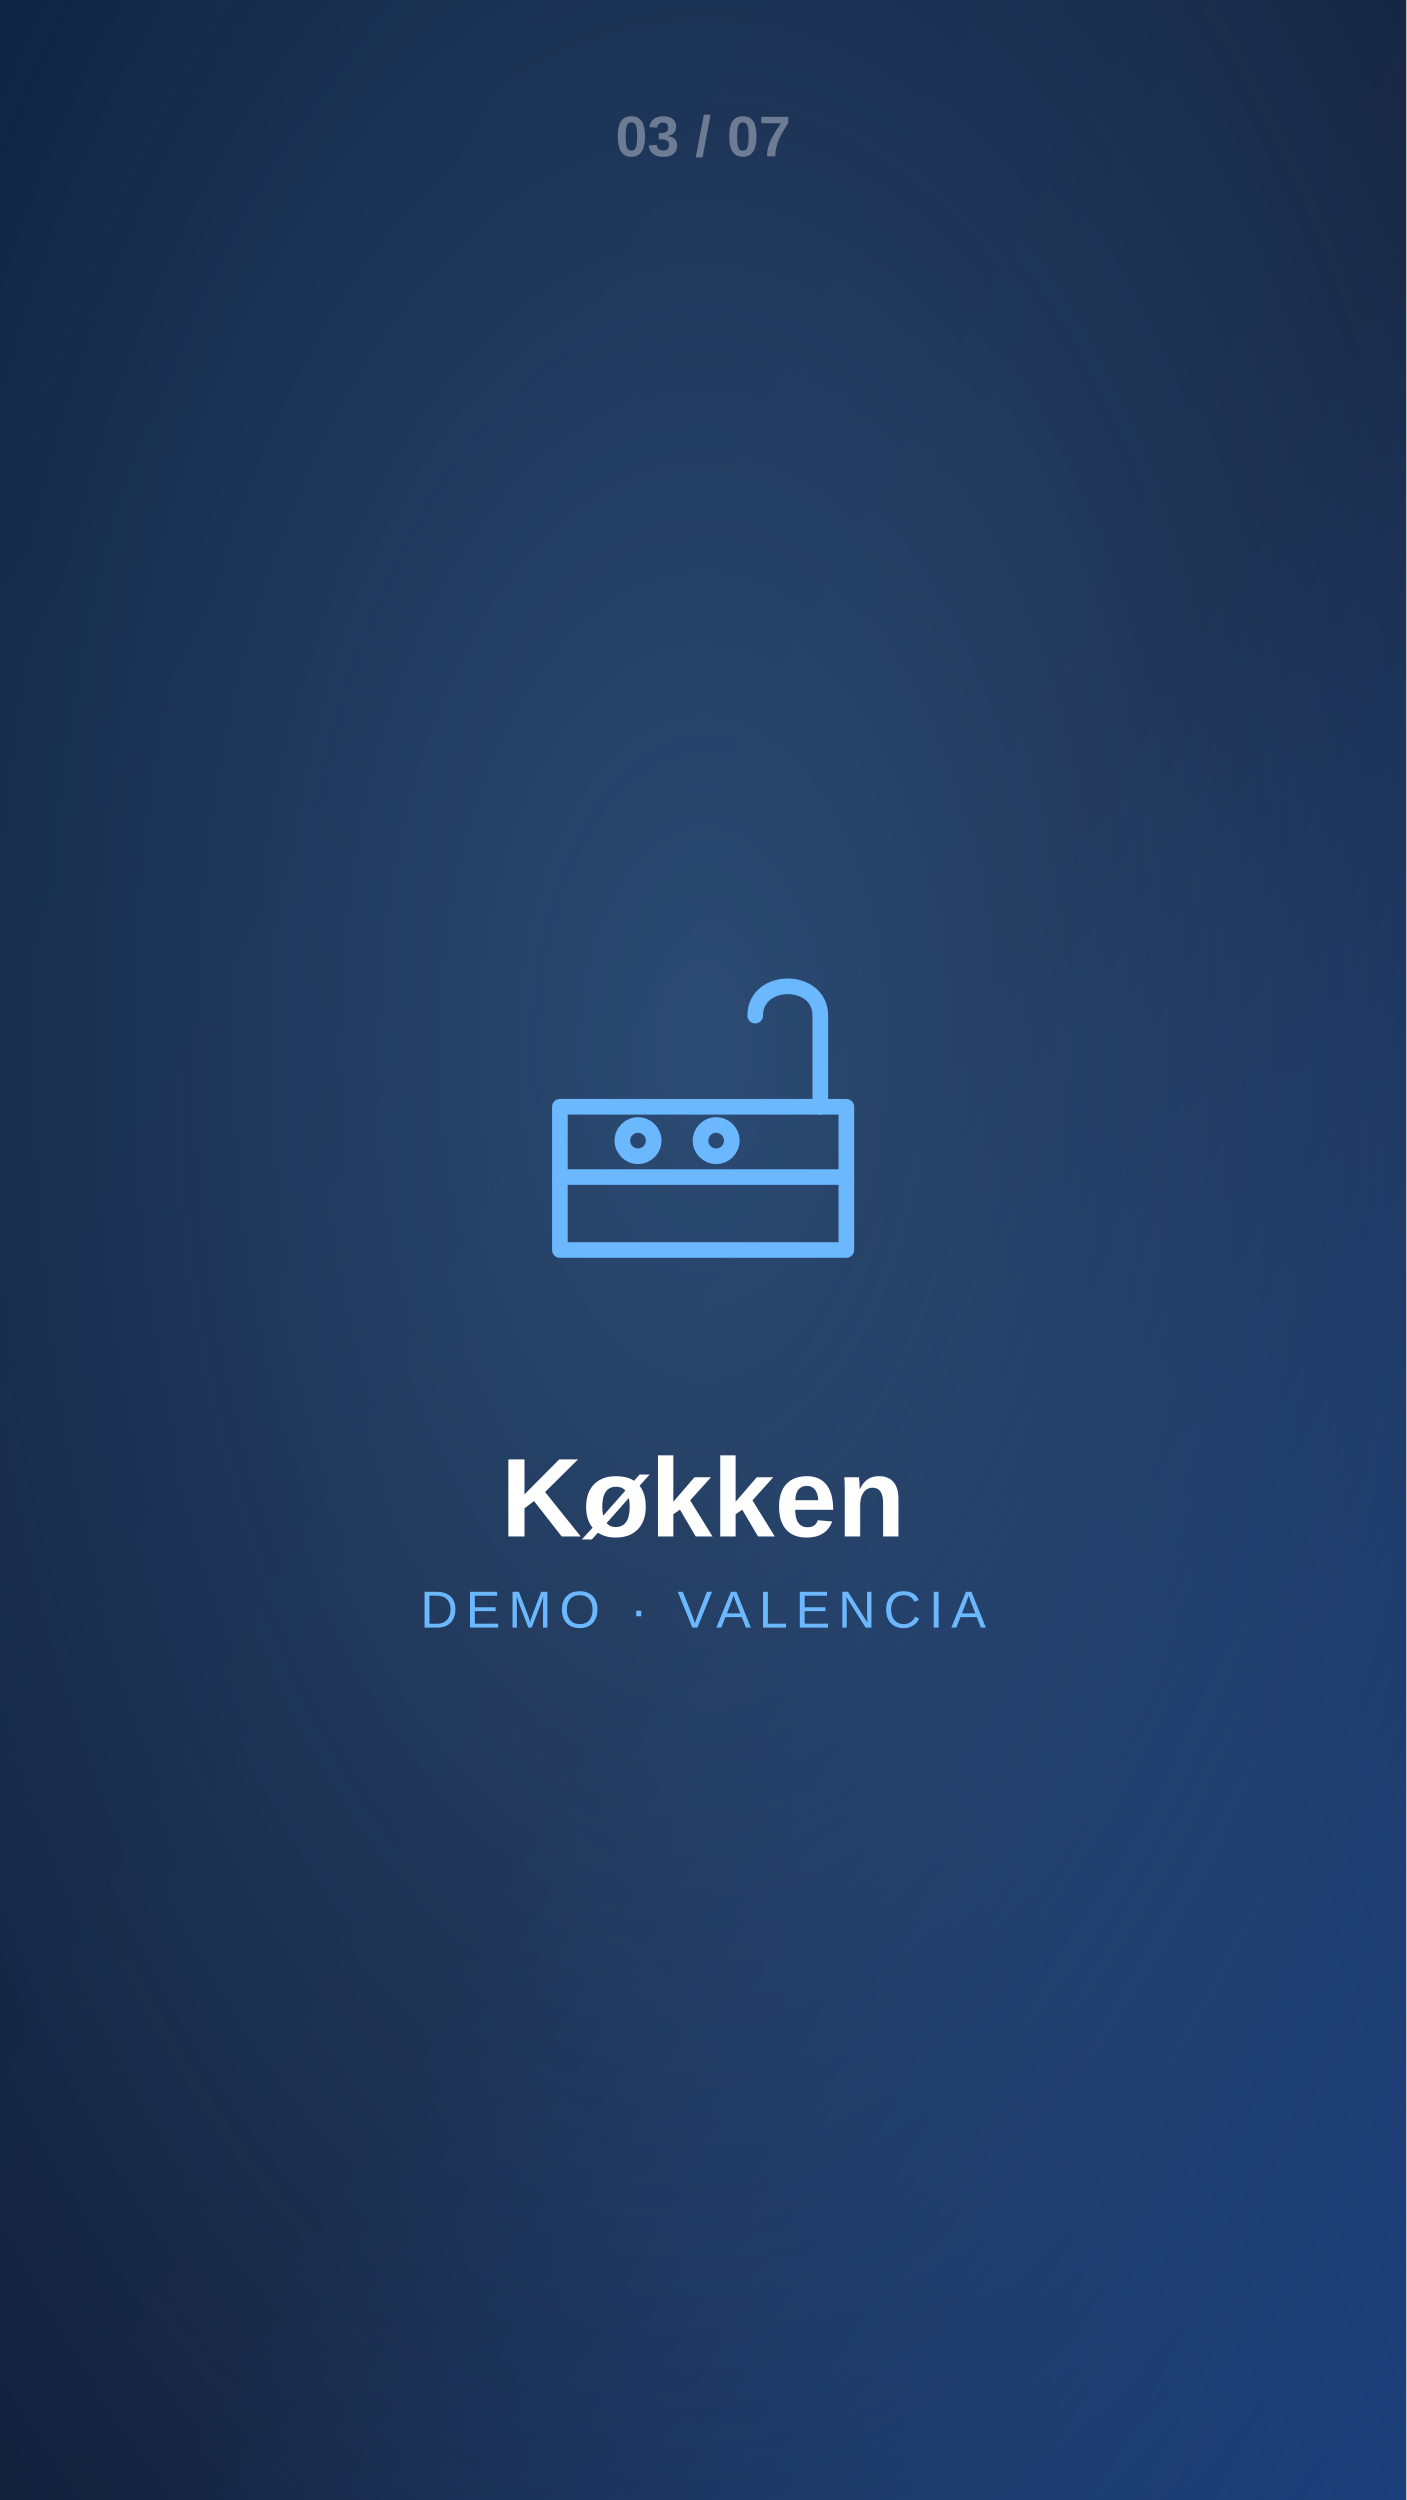
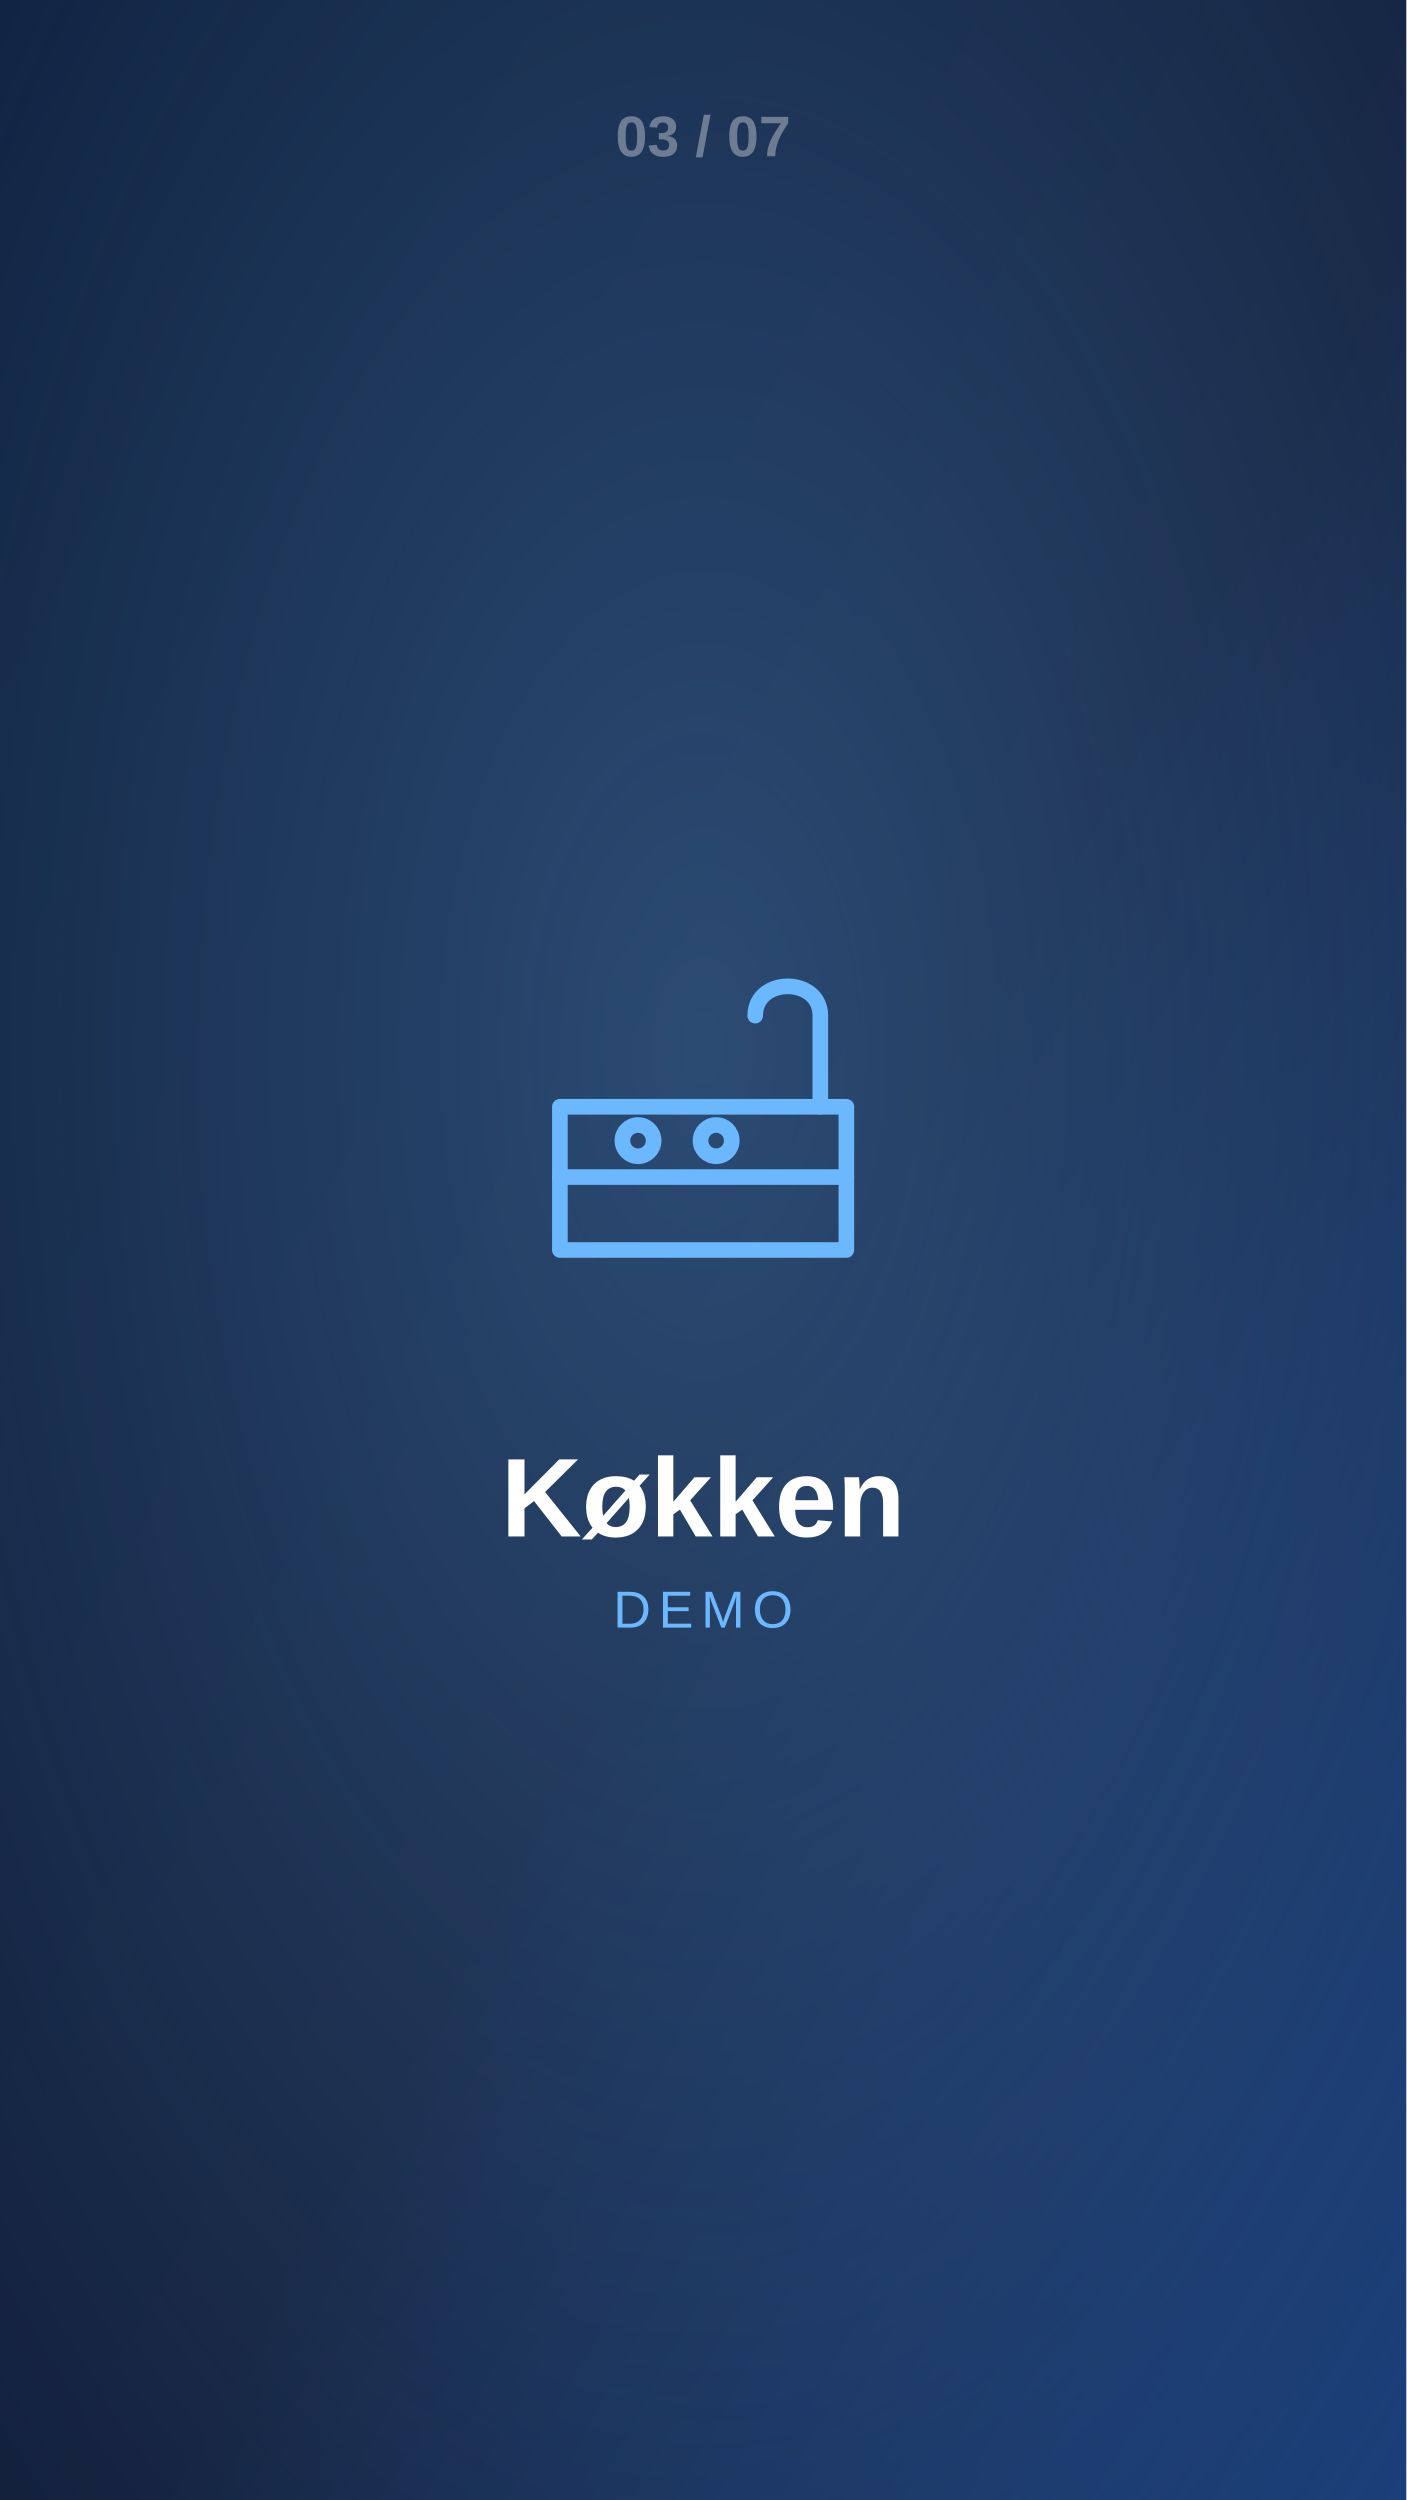
<svg xmlns="http://www.w3.org/2000/svg" width="1080" height="1920" viewBox="0 0 1080 1920">
  <defs>
    <linearGradient id="bg" x1="0" y1="0" x2="1" y2="1">
      <stop offset="0" stop-color="#0d1f3c" />
      <stop offset="0.55" stop-color="#14213D" />
      <stop offset="1" stop-color="#1B3F7A" />
    </linearGradient>
    <radialGradient id="glow" cx="0.5" cy="0.42" r="0.75">
      <stop offset="0" stop-color="#6BB8FF" stop-opacity="0.28" />
      <stop offset="1" stop-color="#6BB8FF" stop-opacity="0" />
    </radialGradient>
  </defs>
  <rect width="1080" height="1920" fill="url(#bg)" />
  <rect width="1080" height="1920" fill="url(#glow)" />
  <g transform="translate(340,660) scale(2)" fill="none" stroke="#6BB8FF" stroke-width="6" stroke-linecap="round" stroke-linejoin="round" color="#6BB8FF">
    <path d="M45 95 L155 95 L155 150 L45 150 Z" />
    <path d="M45 122 L155 122" />
    <circle cx="75" cy="108" r="6" />
    <circle cx="105" cy="108" r="6" />
    <path d="M120 60 C120 45 145 45 145 60 L145 95" />
  </g>
  <text x="540" y="1180" text-anchor="middle" font-family="Arial, Helvetica, sans-serif" font-size="86" font-weight="700" fill="#ffffff">Køkken</text>
-   <text x="540" y="1250" text-anchor="middle" font-family="Arial, Helvetica, sans-serif" font-size="40" font-weight="500" fill="#6BB8FF" letter-spacing="6">DEMO · VALENCIA</text>
+   <text x="540" y="1250" text-anchor="middle" font-family="Arial, Helvetica, sans-serif" font-size="40" font-weight="500" fill="#6BB8FF" letter-spacing="6">DEMO</text>
  <text x="540" y="120" text-anchor="middle" font-family="Arial, Helvetica, sans-serif" font-size="44" font-weight="700" fill="#ffffff" opacity="0.35">03 / 07</text>
</svg>
